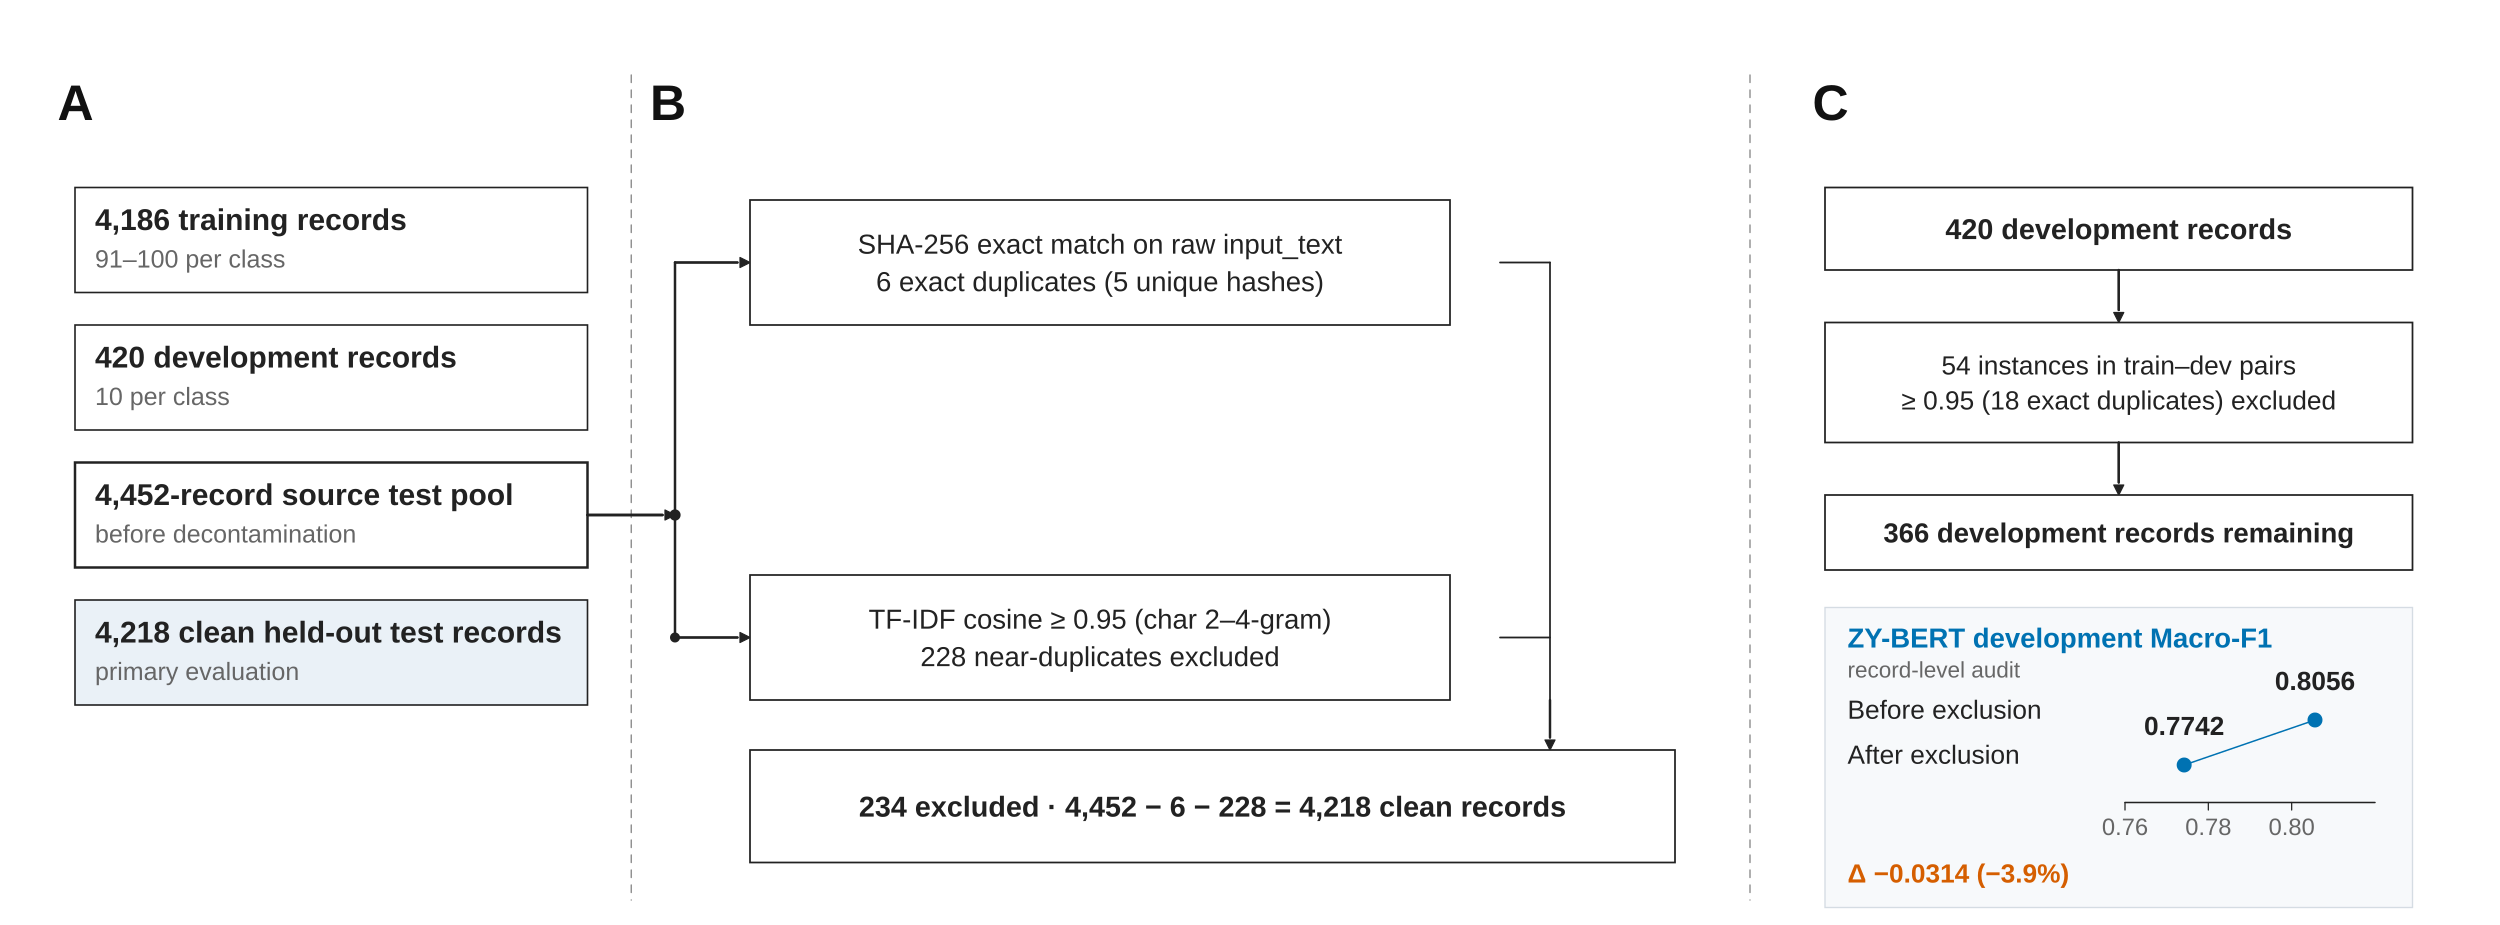
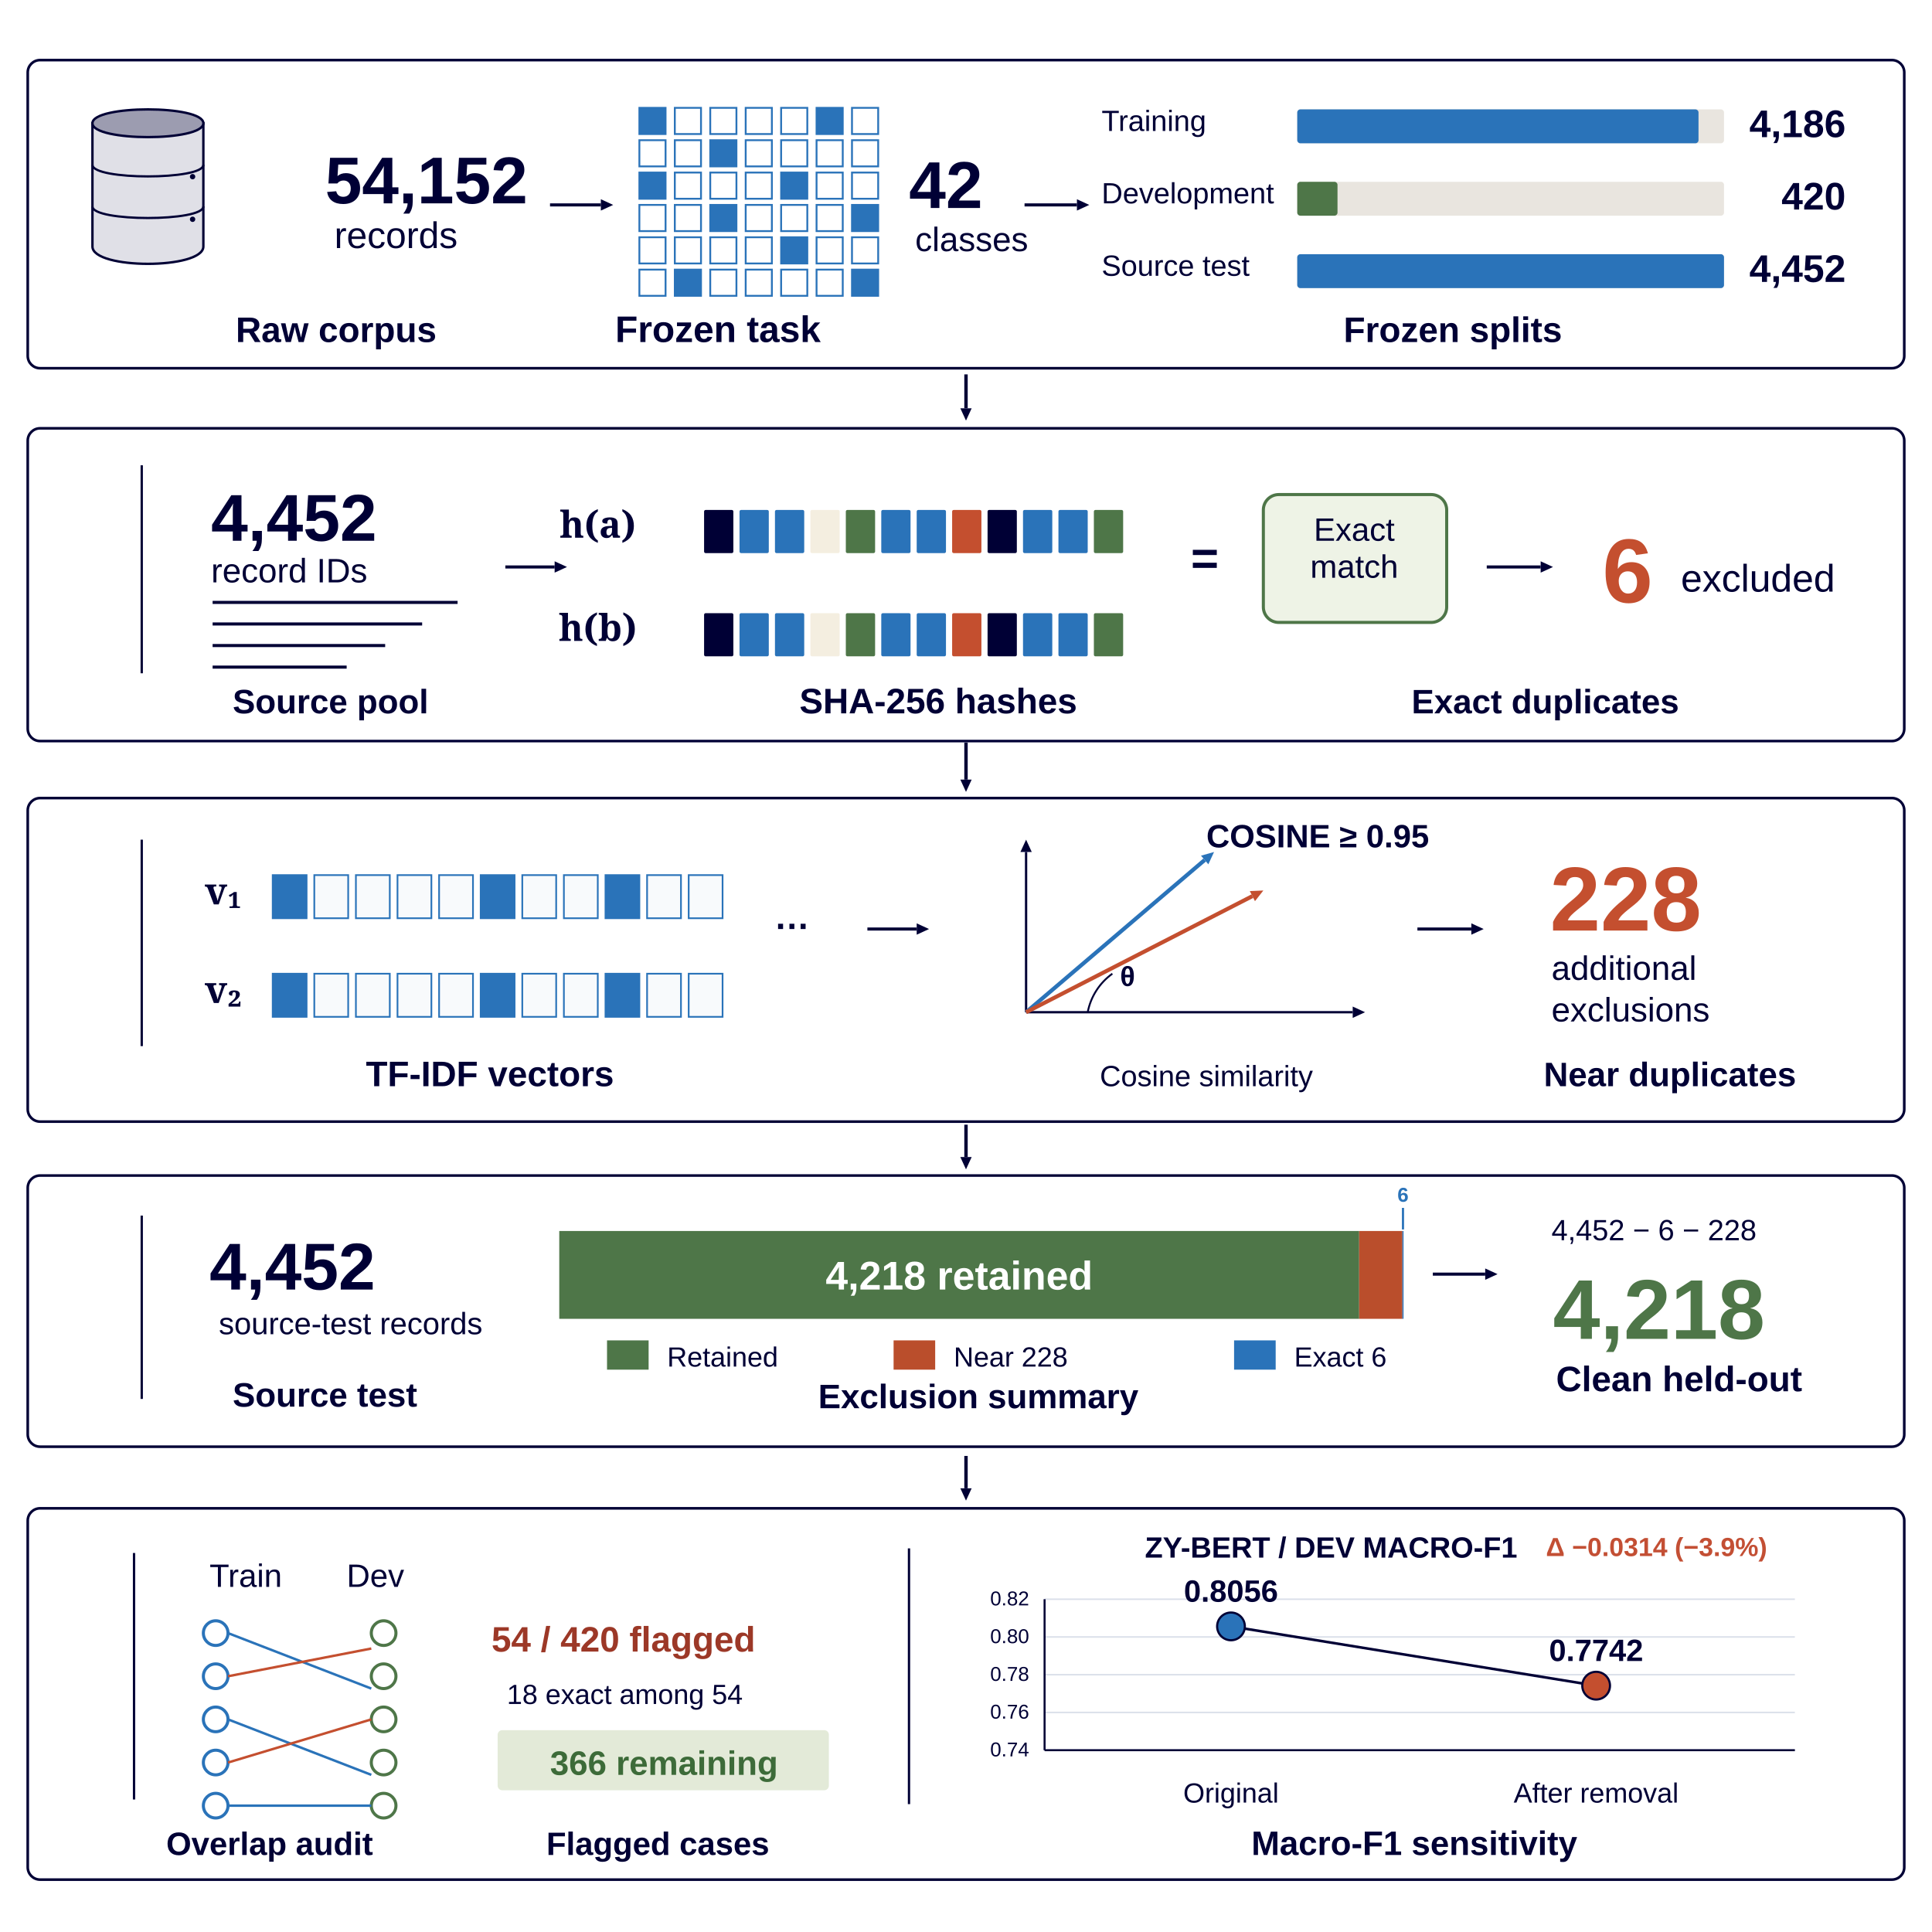
- <svg xmlns="http://www.w3.org/2000/svg" width="2000" height="740" viewBox="0 0 2000 740">
-   <rect width="2000" height="740" fill="#FFFFFF" />
-   <line x1="505" y1="60" x2="505" y2="720" stroke="#8A8A8A" stroke-width="1.1" stroke-dasharray="6 6" opacity="1" stroke-linecap="round" />
-   <line x1="1400" y1="60" x2="1400" y2="720" stroke="#8A8A8A" stroke-width="1.1" stroke-dasharray="6 6" opacity="1" stroke-linecap="round" />
-   <text x="46" y="96" font-family="Arial, Helvetica, sans-serif" font-size="40" font-weight="700" fill="#111111" text-anchor="start">A</text>
-   <rect x="60" y="150" width="410" height="84" rx="0" fill="#FFFFFF" stroke="#222222" stroke-width="1.3" opacity="1" />
-   <text x="76" y="184" font-family="Arial, Helvetica, sans-serif" font-size="24" font-weight="600" fill="#222222" text-anchor="start">4,186 training records</text>
-   <text x="76" y="214" font-family="Arial, Helvetica, sans-serif" font-size="20" font-weight="400" fill="#666666" text-anchor="start">91–100 per class</text>
-   <rect x="60" y="260" width="410" height="84" rx="0" fill="#FFFFFF" stroke="#222222" stroke-width="1.3" opacity="1" />
-   <text x="76" y="294" font-family="Arial, Helvetica, sans-serif" font-size="24" font-weight="600" fill="#222222" text-anchor="start">420 development records</text>
-   <text x="76" y="324" font-family="Arial, Helvetica, sans-serif" font-size="20" font-weight="400" fill="#666666" text-anchor="start">10 per class</text>
-   <rect x="60" y="370" width="410" height="84" rx="0" fill="#FFFFFF" stroke="#222222" stroke-width="2.0" opacity="1" />
-   <text x="76" y="404" font-family="Arial, Helvetica, sans-serif" font-size="24" font-weight="600" fill="#222222" text-anchor="start">4,452-record source test pool</text>
-   <text x="76" y="434" font-family="Arial, Helvetica, sans-serif" font-size="20" font-weight="400" fill="#666666" text-anchor="start">before decontamination</text>
-   <rect x="60" y="480" width="410" height="84" rx="0" fill="#EAF1F7" stroke="#222222" stroke-width="1.3" opacity="1" />
-   <text x="76" y="514" font-family="Arial, Helvetica, sans-serif" font-size="24" font-weight="600" fill="#222222" text-anchor="start">4,218 clean held-out test records</text>
-   <text x="76" y="544" font-family="Arial, Helvetica, sans-serif" font-size="20" font-weight="400" fill="#666666" text-anchor="start">primary evaluation</text>
-   <text x="520" y="96" font-family="Arial, Helvetica, sans-serif" font-size="40" font-weight="700" fill="#111111" text-anchor="start">B</text>
-   <line x1="470" y1="412" x2="530.0" y2="412.0" stroke="#222222" stroke-width="2" opacity="1" stroke-linecap="round" />
-   <line x1="470" y1="412" x2="530.00" y2="412.00" stroke="#222222" stroke-width="2" stroke-linecap="round" />
-   <polygon points="540.00,412.00 532.00,416.00 532.00,408.00" fill="#222222" stroke="#222222" stroke-width="1" stroke-linejoin="round" />
-   <circle cx="540" cy="412" r="4.5" fill="#222222" stroke="none" stroke-width="1" />
-   <line x1="540" y1="210" x2="540" y2="510" stroke="#222222" stroke-width="2" opacity="1" stroke-linecap="round" />
-   <circle cx="540" cy="510" r="4" fill="#222222" stroke="none" stroke-width="1" />
-   <line x1="540" y1="210" x2="590.0" y2="210.0" stroke="#222222" stroke-width="1.8" opacity="1" stroke-linecap="round" />
-   <line x1="540" y1="210" x2="590.00" y2="210.00" stroke="#222222" stroke-width="1.8" stroke-linecap="round" />
-   <polygon points="600.00,210.00 592.00,214.00 592.00,206.00" fill="#222222" stroke="#222222" stroke-width="1" stroke-linejoin="round" />
-   <line x1="540" y1="510" x2="590.0" y2="510.0" stroke="#222222" stroke-width="1.8" opacity="1" stroke-linecap="round" />
-   <line x1="540" y1="510" x2="590.00" y2="510.00" stroke="#222222" stroke-width="1.8" stroke-linecap="round" />
-   <polygon points="600.00,510.00 592.00,514.00 592.00,506.00" fill="#222222" stroke="#222222" stroke-width="1" stroke-linejoin="round" />
-   <rect x="600" y="160" width="560" height="100" rx="0" fill="#FFFFFF" stroke="#222222" stroke-width="1.4" opacity="1" />
-   <text x="880.0" y="202.92" font-family="Arial, Helvetica, sans-serif" font-size="22" font-weight="400" fill="#222222" text-anchor="middle">SHA-256 exact match on raw input_text</text>
-   <text x="880.0" y="232.92" font-family="Arial, Helvetica, sans-serif" font-size="22" font-weight="400" fill="#222222" text-anchor="middle">6 exact duplicates (5 unique hashes)</text>
-   <rect x="600" y="460" width="560" height="100" rx="0" fill="#FFFFFF" stroke="#222222" stroke-width="1.4" opacity="1" />
-   <text x="880.0" y="502.92" font-family="Arial, Helvetica, sans-serif" font-size="22" font-weight="400" fill="#222222" text-anchor="middle">TF-IDF cosine ≥ 0.95 (char 2–4-gram)</text>
-   <text x="880.0" y="532.92" font-family="Arial, Helvetica, sans-serif" font-size="22" font-weight="400" fill="#222222" text-anchor="middle">228 near-duplicates excluded</text>
-   <line x1="1200" y1="210" x2="1240" y2="210" stroke="#222222" stroke-width="1.4" opacity="1" stroke-linecap="round" />
-   <line x1="1200" y1="510" x2="1240" y2="510" stroke="#222222" stroke-width="1.4" opacity="1" stroke-linecap="round" />
-   <line x1="1240" y1="210" x2="1240" y2="560" stroke="#222222" stroke-width="1.4" opacity="1" stroke-linecap="round" />
-   <line x1="1240" y1="560" x2="1240.0" y2="590.0" stroke="#222222" stroke-width="1.8" opacity="1" stroke-linecap="round" />
-   <line x1="1240" y1="560" x2="1240.00" y2="590.00" stroke="#222222" stroke-width="1.8" stroke-linecap="round" />
-   <polygon points="1240.00,600.00 1236.00,592.00 1244.00,592.00" fill="#222222" stroke="#222222" stroke-width="1" stroke-linejoin="round" />
-   <rect x="600" y="600" width="740" height="90" rx="0" fill="#FFFFFF" stroke="#222222" stroke-width="1.4" opacity="1" />
-   <text x="970.0" y="653.28" font-family="Arial, Helvetica, sans-serif" font-size="23" font-weight="600" fill="#222222" text-anchor="middle">234 excluded  ·  4,452 − 6 − 228 = 4,218 clean records</text>
-   <text x="1450" y="96" font-family="Arial, Helvetica, sans-serif" font-size="40" font-weight="700" fill="#111111" text-anchor="start">C</text>
-   <rect x="1460" y="150" width="470" height="66" rx="0" fill="#FFFFFF" stroke="#222222" stroke-width="1.4" opacity="1" />
-   <text x="1695.0" y="191.28" font-family="Arial, Helvetica, sans-serif" font-size="23" font-weight="600" fill="#222222" text-anchor="middle">420 development records</text>
-   <line x1="1695" y1="216" x2="1695.0" y2="248.0" stroke="#222222" stroke-width="1.8" opacity="1" stroke-linecap="round" />
-   <line x1="1695" y1="216" x2="1695.00" y2="248.00" stroke="#222222" stroke-width="1.8" stroke-linecap="round" />
-   <polygon points="1695.00,258.00 1691.00,250.00 1699.00,250.00" fill="#222222" stroke="#222222" stroke-width="1" stroke-linejoin="round" />
-   <rect x="1460" y="258" width="470" height="96" rx="0" fill="#FFFFFF" stroke="#222222" stroke-width="1.4" opacity="1" />
-   <text x="1695.0" y="299.56" font-family="Arial, Helvetica, sans-serif" font-size="21" font-weight="400" fill="#222222" text-anchor="middle">54 instances in train–dev pairs</text>
-   <text x="1695.0" y="327.56" font-family="Arial, Helvetica, sans-serif" font-size="21" font-weight="400" fill="#222222" text-anchor="middle">≥ 0.95 (18 exact duplicates) excluded</text>
-   <line x1="1695" y1="354" x2="1695.0" y2="386.0" stroke="#222222" stroke-width="1.8" opacity="1" stroke-linecap="round" />
-   <line x1="1695" y1="354" x2="1695.00" y2="386.00" stroke="#222222" stroke-width="1.8" stroke-linecap="round" />
-   <polygon points="1695.00,396.00 1691.00,388.00 1699.00,388.00" fill="#222222" stroke="#222222" stroke-width="1" stroke-linejoin="round" />
-   <rect x="1460" y="396" width="470" height="60" rx="0" fill="#FFFFFF" stroke="#222222" stroke-width="1.4" opacity="1" />
-   <text x="1695.0" y="433.92" font-family="Arial, Helvetica, sans-serif" font-size="22" font-weight="600" fill="#222222" text-anchor="middle">366 development records remaining</text>
-   <rect x="1460" y="486" width="470" height="240" rx="0" fill="#F7F9FB" stroke="#D5DCE3" stroke-width="1.1" opacity="1" />
-   <text x="1478" y="518" font-family="Arial, Helvetica, sans-serif" font-size="22" font-weight="700" fill="#0072B2" text-anchor="start">ZY-BERT development Macro-F1</text>
-   <text x="1478" y="542" font-family="Arial, Helvetica, sans-serif" font-size="18" font-weight="400" fill="#666666" text-anchor="start">record-level audit</text>
-   <line x1="1700" y1="642" x2="1900" y2="642" stroke="#222222" stroke-width="1.2" opacity="1" stroke-linecap="round" />
-   <line x1="1700.0" y1="642" x2="1700.0" y2="648" stroke="#222222" stroke-width="1" opacity="1" stroke-linecap="round" />
-   <text x="1700.0" y="668" font-family="Arial, Helvetica, sans-serif" font-size="19" font-weight="400" fill="#666666" text-anchor="middle">0.76</text>
-   <line x1="1766.667" y1="642" x2="1766.667" y2="648" stroke="#222222" stroke-width="1" opacity="1" stroke-linecap="round" />
-   <text x="1766.667" y="668" font-family="Arial, Helvetica, sans-serif" font-size="19" font-weight="400" fill="#666666" text-anchor="middle">0.78</text>
-   <line x1="1833.333" y1="642" x2="1833.333" y2="648" stroke="#222222" stroke-width="1" opacity="1" stroke-linecap="round" />
-   <text x="1833.333" y="668" font-family="Arial, Helvetica, sans-serif" font-size="19" font-weight="400" fill="#666666" text-anchor="middle">0.80</text>
-   <text x="1478" y="575" font-family="Arial, Helvetica, sans-serif" font-size="21" font-weight="400" fill="#222222" text-anchor="start">Before exclusion</text>
-   <text x="1478" y="611" font-family="Arial, Helvetica, sans-serif" font-size="21" font-weight="400" fill="#222222" text-anchor="start">After exclusion</text>
-   <text x="1852.0" y="552" font-family="Arial, Helvetica, sans-serif" font-size="21" font-weight="700" fill="#222222" text-anchor="middle">0.8056</text>
-   <text x="1747.333" y="588" font-family="Arial, Helvetica, sans-serif" font-size="21" font-weight="700" fill="#222222" text-anchor="middle">0.7742</text>
-   <circle cx="1852.0" cy="576" r="6" fill="#0072B2" stroke="none" stroke-width="1" />
-   <circle cx="1747.333" cy="612" r="6" fill="#0072B2" stroke="none" stroke-width="1" />
-   <line x1="1852.0" y1="576" x2="1747.333" y2="612" stroke="#0072B2" stroke-width="1.2" opacity="1" stroke-linecap="round" />
-   <text x="1478" y="706" font-family="Arial, Helvetica, sans-serif" font-size="21" font-weight="700" fill="#D55E00" text-anchor="start">Δ −0.0314  (−3.9%)</text>
+ <svg xmlns="http://www.w3.org/2000/svg" viewBox="0 0 1254 1254" width="1254" height="1254">
+   <rect x="0" y="0" width="1254" height="1254" rx="0" fill="#ffffff" stroke="none" stroke-width="1" />
+   <rect x="18" y="39" width="1218" height="200" rx="8" fill="#ffffff" stroke="#000035" stroke-width="1.7" />
+   <path d="M60,80 V160 C60,175 132,175 132,160 V80 Z" fill="#e0e0e7" stroke="#000035" stroke-width="1.55" />
+   <path d="M60,80 C60,68 132,68 132,80 C132,92 60,92 60,80 Z" fill="#9c9cb0" stroke="#000035" stroke-width="1.55" />
+   <path d="M60,107 C60,117 132,117 132,107" fill="none" stroke="#000035" stroke-width="1.45" />
+   <path d="M60,134 C60,144 132,144 132,134" fill="none" stroke="#000035" stroke-width="1.45" />
+   <circle cx="125" cy="114.667" r="1.75" fill="#000035" stroke="none" stroke-width="1" />
+   <circle cx="125" cy="142.333" r="1.75" fill="#000035" stroke="none" stroke-width="1" />
+   <text x="211" y="132" text-anchor="start" font-family="Arial" font-size="43" font-weight="700" fill="#000035">54,152</text>
+   <text x="217" y="161" text-anchor="start" font-family="Arial" font-size="24" font-weight="400" fill="#000035">records</text>
+   <text x="153" y="222" text-anchor="start" font-family="Arial" font-size="23" font-weight="700" fill="#000035">Raw corpus</text>
+   <polyline points="357,133 390,133" stroke="#000035" stroke-width="2" fill="none" />
+   <polygon points="398,133 390,136.68 390,129.32" stroke="none" stroke-width="0" fill="#000035" />
+   <rect x="415" y="70" width="17" height="17" rx="0" fill="#2a73b9" stroke="#2a73b9" stroke-width="1.2" />
+   <rect x="438" y="70" width="17" height="17" rx="0" fill="#ffffff" stroke="#2a73b9" stroke-width="1.2" />
+   <rect x="461" y="70" width="17" height="17" rx="0" fill="#ffffff" stroke="#2a73b9" stroke-width="1.2" />
+   <rect x="484" y="70" width="17" height="17" rx="0" fill="#ffffff" stroke="#2a73b9" stroke-width="1.2" />
+   <rect x="507" y="70" width="17" height="17" rx="0" fill="#ffffff" stroke="#2a73b9" stroke-width="1.2" />
+   <rect x="530" y="70" width="17" height="17" rx="0" fill="#2a73b9" stroke="#2a73b9" stroke-width="1.2" />
+   <rect x="553" y="70" width="17" height="17" rx="0" fill="#ffffff" stroke="#2a73b9" stroke-width="1.2" />
+   <rect x="415" y="91" width="17" height="17" rx="0" fill="#ffffff" stroke="#2a73b9" stroke-width="1.2" />
+   <rect x="438" y="91" width="17" height="17" rx="0" fill="#ffffff" stroke="#2a73b9" stroke-width="1.2" />
+   <rect x="461" y="91" width="17" height="17" rx="0" fill="#2a73b9" stroke="#2a73b9" stroke-width="1.2" />
+   <rect x="484" y="91" width="17" height="17" rx="0" fill="#ffffff" stroke="#2a73b9" stroke-width="1.2" />
+   <rect x="507" y="91" width="17" height="17" rx="0" fill="#ffffff" stroke="#2a73b9" stroke-width="1.2" />
+   <rect x="530" y="91" width="17" height="17" rx="0" fill="#ffffff" stroke="#2a73b9" stroke-width="1.2" />
+   <rect x="553" y="91" width="17" height="17" rx="0" fill="#ffffff" stroke="#2a73b9" stroke-width="1.2" />
+   <rect x="415" y="112" width="17" height="17" rx="0" fill="#2a73b9" stroke="#2a73b9" stroke-width="1.2" />
+   <rect x="438" y="112" width="17" height="17" rx="0" fill="#ffffff" stroke="#2a73b9" stroke-width="1.2" />
+   <rect x="461" y="112" width="17" height="17" rx="0" fill="#ffffff" stroke="#2a73b9" stroke-width="1.2" />
+   <rect x="484" y="112" width="17" height="17" rx="0" fill="#ffffff" stroke="#2a73b9" stroke-width="1.2" />
+   <rect x="507" y="112" width="17" height="17" rx="0" fill="#2a73b9" stroke="#2a73b9" stroke-width="1.2" />
+   <rect x="530" y="112" width="17" height="17" rx="0" fill="#ffffff" stroke="#2a73b9" stroke-width="1.2" />
+   <rect x="553" y="112" width="17" height="17" rx="0" fill="#ffffff" stroke="#2a73b9" stroke-width="1.2" />
+   <rect x="415" y="133" width="17" height="17" rx="0" fill="#ffffff" stroke="#2a73b9" stroke-width="1.2" />
+   <rect x="438" y="133" width="17" height="17" rx="0" fill="#ffffff" stroke="#2a73b9" stroke-width="1.2" />
+   <rect x="461" y="133" width="17" height="17" rx="0" fill="#2a73b9" stroke="#2a73b9" stroke-width="1.2" />
+   <rect x="484" y="133" width="17" height="17" rx="0" fill="#ffffff" stroke="#2a73b9" stroke-width="1.2" />
+   <rect x="507" y="133" width="17" height="17" rx="0" fill="#ffffff" stroke="#2a73b9" stroke-width="1.2" />
+   <rect x="530" y="133" width="17" height="17" rx="0" fill="#ffffff" stroke="#2a73b9" stroke-width="1.2" />
+   <rect x="553" y="133" width="17" height="17" rx="0" fill="#2a73b9" stroke="#2a73b9" stroke-width="1.2" />
+   <rect x="415" y="154" width="17" height="17" rx="0" fill="#ffffff" stroke="#2a73b9" stroke-width="1.2" />
+   <rect x="438" y="154" width="17" height="17" rx="0" fill="#ffffff" stroke="#2a73b9" stroke-width="1.2" />
+   <rect x="461" y="154" width="17" height="17" rx="0" fill="#ffffff" stroke="#2a73b9" stroke-width="1.2" />
+   <rect x="484" y="154" width="17" height="17" rx="0" fill="#ffffff" stroke="#2a73b9" stroke-width="1.2" />
+   <rect x="507" y="154" width="17" height="17" rx="0" fill="#2a73b9" stroke="#2a73b9" stroke-width="1.2" />
+   <rect x="530" y="154" width="17" height="17" rx="0" fill="#ffffff" stroke="#2a73b9" stroke-width="1.2" />
+   <rect x="553" y="154" width="17" height="17" rx="0" fill="#ffffff" stroke="#2a73b9" stroke-width="1.2" />
+   <rect x="415" y="175" width="17" height="17" rx="0" fill="#ffffff" stroke="#2a73b9" stroke-width="1.2" />
+   <rect x="438" y="175" width="17" height="17" rx="0" fill="#2a73b9" stroke="#2a73b9" stroke-width="1.2" />
+   <rect x="461" y="175" width="17" height="17" rx="0" fill="#ffffff" stroke="#2a73b9" stroke-width="1.2" />
+   <rect x="484" y="175" width="17" height="17" rx="0" fill="#ffffff" stroke="#2a73b9" stroke-width="1.2" />
+   <rect x="507" y="175" width="17" height="17" rx="0" fill="#ffffff" stroke="#2a73b9" stroke-width="1.2" />
+   <rect x="530" y="175" width="17" height="17" rx="0" fill="#ffffff" stroke="#2a73b9" stroke-width="1.2" />
+   <rect x="553" y="175" width="17" height="17" rx="0" fill="#2a73b9" stroke="#2a73b9" stroke-width="1.2" />
+   <text x="590" y="135" text-anchor="start" font-family="Arial" font-size="43" font-weight="700" fill="#000035">42</text>
+   <text x="594" y="163" text-anchor="start" font-family="Arial" font-size="22" font-weight="400" fill="#000035">classes</text>
+   <text x="466" y="222" text-anchor="middle" font-family="Arial" font-size="24" font-weight="700" fill="#000035">Frozen task</text>
+   <polyline points="665,133 699,133" stroke="#000035" stroke-width="2" fill="none" />
+   <polygon points="707,133 699,136.68 699,129.32" stroke="none" stroke-width="0" fill="#000035" />
+   <text x="715" y="85" text-anchor="start" font-family="Arial" font-size="19" font-weight="400" fill="#000035">Training</text>
+   <rect x="842" y="71" width="277" height="22" rx="2" fill="#e9e5df" stroke="none" stroke-width="1" />
+   <rect x="842" y="71" width="260.45" height="22" rx="2" fill="#2a73b9" stroke="none" stroke-width="1" />
+   <text x="1198" y="89" text-anchor="end" font-family="Arial" font-size="25" font-weight="700" fill="#000035">4,186</text>
+   <text x="715" y="132" text-anchor="start" font-family="Arial" font-size="19" font-weight="400" fill="#000035">Development</text>
+   <rect x="842" y="118" width="277" height="22" rx="2" fill="#e9e5df" stroke="none" stroke-width="1" />
+   <rect x="842" y="118" width="26.132" height="22" rx="2" fill="#4e7648" stroke="none" stroke-width="1" />
+   <text x="1198" y="136" text-anchor="end" font-family="Arial" font-size="25" font-weight="700" fill="#000035">420</text>
+   <text x="715" y="179" text-anchor="start" font-family="Arial" font-size="19" font-weight="400" fill="#000035">Source test</text>
+   <rect x="842" y="165" width="277" height="22" rx="2" fill="#e9e5df" stroke="none" stroke-width="1" />
+   <rect x="842" y="165" width="277" height="22" rx="2" fill="#2a73b9" stroke="none" stroke-width="1" />
+   <text x="1198" y="183" text-anchor="end" font-family="Arial" font-size="25" font-weight="700" fill="#000035">4,452</text>
+   <text x="943" y="222" text-anchor="middle" font-family="Arial" font-size="23" font-weight="700" fill="#000035">Frozen splits</text>
+   <polyline points="627,243 627,265" stroke="#000035" stroke-width="2.2" fill="none" />
+   <polygon points="627,273 623.32,265 630.68,265" stroke="none" stroke-width="0" fill="#000035" />
+   <rect x="18" y="278" width="1218" height="203" rx="8" fill="#ffffff" stroke="#000035" stroke-width="1.7" />
+   <line x1="92" y1="302" x2="92" y2="437" stroke="#000035" stroke-width="1.5" />
+   <text x="137" y="351" text-anchor="start" font-family="Arial" font-size="43" font-weight="700" fill="#000035">4,452</text>
+   <text x="137" y="378" text-anchor="start" font-family="Arial" font-size="22" font-weight="400" fill="#000035">record IDs</text>
+   <line x1="138" y1="391" x2="297" y2="391" stroke="#000035" stroke-width="2" />
+   <line x1="138" y1="405" x2="274" y2="405" stroke="#000035" stroke-width="2" />
+   <line x1="138" y1="419" x2="250" y2="419" stroke="#000035" stroke-width="2" />
+   <line x1="138" y1="433" x2="225" y2="433" stroke="#000035" stroke-width="2" />
+   <text x="151" y="463" text-anchor="start" font-family="Arial" font-size="22" font-weight="700" fill="#000035">Source pool</text>
+   <polyline points="328,368 360,368" stroke="#000035" stroke-width="2" fill="none" />
+   <polygon points="368,368 360,371.68 360,364.32" stroke="none" stroke-width="0" fill="#000035" />
+   <text x="388" y="349" text-anchor="middle" font-family="Georgia" font-size="24" font-weight="700" fill="#000035">h(a)</text>
+   <rect x="457" y="331" width="19" height="28" rx="1" fill="#000035" stroke="none" stroke-width="1" />
+   <rect x="480" y="331" width="19" height="28" rx="1" fill="#2a73b9" stroke="none" stroke-width="1" />
+   <rect x="503" y="331" width="19" height="28" rx="1" fill="#2a73b9" stroke="none" stroke-width="1" />
+   <rect x="526" y="331" width="19" height="28" rx="1" fill="#f4eee0" stroke="none" stroke-width="1" />
+   <rect x="549" y="331" width="19" height="28" rx="1" fill="#4e7648" stroke="none" stroke-width="1" />
+   <rect x="572" y="331" width="19" height="28" rx="1" fill="#2a73b9" stroke="none" stroke-width="1" />
+   <rect x="595" y="331" width="19" height="28" rx="1" fill="#2a73b9" stroke="none" stroke-width="1" />
+   <rect x="618" y="331" width="19" height="28" rx="1" fill="#c44f2f" stroke="none" stroke-width="1" />
+   <rect x="641" y="331" width="19" height="28" rx="1" fill="#000035" stroke="none" stroke-width="1" />
+   <rect x="664" y="331" width="19" height="28" rx="1" fill="#2a73b9" stroke="none" stroke-width="1" />
+   <rect x="687" y="331" width="19" height="28" rx="1" fill="#2a73b9" stroke="none" stroke-width="1" />
+   <rect x="710" y="331" width="19" height="28" rx="1" fill="#4e7648" stroke="none" stroke-width="1" />
+   <text x="388" y="416" text-anchor="middle" font-family="Georgia" font-size="24" font-weight="700" fill="#000035">h(b)</text>
+   <rect x="457" y="398" width="19" height="28" rx="1" fill="#000035" stroke="none" stroke-width="1" />
+   <rect x="480" y="398" width="19" height="28" rx="1" fill="#2a73b9" stroke="none" stroke-width="1" />
+   <rect x="503" y="398" width="19" height="28" rx="1" fill="#2a73b9" stroke="none" stroke-width="1" />
+   <rect x="526" y="398" width="19" height="28" rx="1" fill="#f4eee0" stroke="none" stroke-width="1" />
+   <rect x="549" y="398" width="19" height="28" rx="1" fill="#4e7648" stroke="none" stroke-width="1" />
+   <rect x="572" y="398" width="19" height="28" rx="1" fill="#2a73b9" stroke="none" stroke-width="1" />
+   <rect x="595" y="398" width="19" height="28" rx="1" fill="#2a73b9" stroke="none" stroke-width="1" />
+   <rect x="618" y="398" width="19" height="28" rx="1" fill="#c44f2f" stroke="none" stroke-width="1" />
+   <rect x="641" y="398" width="19" height="28" rx="1" fill="#000035" stroke="none" stroke-width="1" />
+   <rect x="664" y="398" width="19" height="28" rx="1" fill="#2a73b9" stroke="none" stroke-width="1" />
+   <rect x="687" y="398" width="19" height="28" rx="1" fill="#2a73b9" stroke="none" stroke-width="1" />
+   <rect x="710" y="398" width="19" height="28" rx="1" fill="#4e7648" stroke="none" stroke-width="1" />
+   <text x="609" y="463" text-anchor="middle" font-family="Arial" font-size="23" font-weight="700" fill="#000035">SHA-256 hashes</text>
+   <text x="782" y="373" text-anchor="middle" font-family="Arial" font-size="31" font-weight="700" fill="#000035">=</text>
+   <rect x="820" y="321" width="119" height="83" rx="10" fill="#eef3e6" stroke="#4e7648" stroke-width="2" />
+   <text x="879" y="351" text-anchor="middle" font-family="Arial" font-size="21" font-weight="400" fill="#000035">Exact</text>
+   <text x="879" y="375" text-anchor="middle" font-family="Arial" font-size="21" font-weight="400" fill="#000035">match</text>
+   <polyline points="965,368 1000,368" stroke="#000035" stroke-width="2" fill="none" />
+   <polygon points="1008,368 1000,371.68 1000,364.32" stroke="none" stroke-width="0" fill="#000035" />
+   <text x="1040" y="391" text-anchor="start" font-family="Arial" font-size="59" font-weight="700" fill="#c44f2f">6</text>
+   <text x="1091" y="384" text-anchor="start" font-family="Arial" font-size="25" font-weight="400" fill="#000035">excluded</text>
+   <text x="1003" y="463" text-anchor="middle" font-family="Arial" font-size="22" font-weight="700" fill="#000035">Exact duplicates</text>
+   <polyline points="627,482 627,506" stroke="#000035" stroke-width="2.2" fill="none" />
+   <polygon points="627,514 623.32,506 630.68,506" stroke="none" stroke-width="0" fill="#000035" />
+   <rect x="18" y="518" width="1218" height="210" rx="8" fill="#ffffff" stroke="#000035" stroke-width="1.7" />
+   <line x1="92" y1="545" x2="92" y2="679" stroke="#000035" stroke-width="1.5" />
+   <text x="145" y="587" text-anchor="middle" font-family="Georgia" font-size="24" font-weight="700" fill="#000035">v₁</text>
+   <rect x="177" y="568" width="22" height="28" rx="0" fill="#2a73b9" stroke="#2a73b9" stroke-width="1.1" />
+   <rect x="204" y="568" width="22" height="28" rx="0" fill="#f8fafc" stroke="#2a73b9" stroke-width="1.1" />
+   <rect x="231" y="568" width="22" height="28" rx="0" fill="#f8fafc" stroke="#2a73b9" stroke-width="1.1" />
+   <rect x="258" y="568" width="22" height="28" rx="0" fill="#f8fafc" stroke="#2a73b9" stroke-width="1.1" />
+   <rect x="285" y="568" width="22" height="28" rx="0" fill="#f8fafc" stroke="#2a73b9" stroke-width="1.1" />
+   <rect x="312" y="568" width="22" height="28" rx="0" fill="#2a73b9" stroke="#2a73b9" stroke-width="1.1" />
+   <rect x="339" y="568" width="22" height="28" rx="0" fill="#f8fafc" stroke="#2a73b9" stroke-width="1.1" />
+   <rect x="366" y="568" width="22" height="28" rx="0" fill="#f8fafc" stroke="#2a73b9" stroke-width="1.1" />
+   <rect x="393" y="568" width="22" height="28" rx="0" fill="#2a73b9" stroke="#2a73b9" stroke-width="1.1" />
+   <rect x="420" y="568" width="22" height="28" rx="0" fill="#f8fafc" stroke="#2a73b9" stroke-width="1.1" />
+   <rect x="447" y="568" width="22" height="28" rx="0" fill="#f8fafc" stroke="#2a73b9" stroke-width="1.1" />
+   <text x="145" y="651" text-anchor="middle" font-family="Georgia" font-size="24" font-weight="700" fill="#000035">v₂</text>
+   <rect x="177" y="632" width="22" height="28" rx="0" fill="#2a73b9" stroke="#2a73b9" stroke-width="1.1" />
+   <rect x="204" y="632" width="22" height="28" rx="0" fill="#f8fafc" stroke="#2a73b9" stroke-width="1.1" />
+   <rect x="231" y="632" width="22" height="28" rx="0" fill="#f8fafc" stroke="#2a73b9" stroke-width="1.1" />
+   <rect x="258" y="632" width="22" height="28" rx="0" fill="#f8fafc" stroke="#2a73b9" stroke-width="1.1" />
+   <rect x="285" y="632" width="22" height="28" rx="0" fill="#f8fafc" stroke="#2a73b9" stroke-width="1.1" />
+   <rect x="312" y="632" width="22" height="28" rx="0" fill="#2a73b9" stroke="#2a73b9" stroke-width="1.1" />
+   <rect x="339" y="632" width="22" height="28" rx="0" fill="#f8fafc" stroke="#2a73b9" stroke-width="1.1" />
+   <rect x="366" y="632" width="22" height="28" rx="0" fill="#f8fafc" stroke="#2a73b9" stroke-width="1.1" />
+   <rect x="393" y="632" width="22" height="28" rx="0" fill="#2a73b9" stroke="#2a73b9" stroke-width="1.1" />
+   <rect x="420" y="632" width="22" height="28" rx="0" fill="#f8fafc" stroke="#2a73b9" stroke-width="1.1" />
+   <rect x="447" y="632" width="22" height="28" rx="0" fill="#f8fafc" stroke="#2a73b9" stroke-width="1.1" />
+   <text x="318" y="705" text-anchor="middle" font-family="Arial" font-size="23" font-weight="700" fill="#000035">TF-IDF vectors</text>
+   <text x="514" y="603" text-anchor="middle" font-family="Arial" font-size="23" font-weight="700" fill="#000035">…</text>
+   <polyline points="563,603 595,603" stroke="#000035" stroke-width="2" fill="none" />
+   <polygon points="603,603 595,606.68 595,599.32" stroke="none" stroke-width="0" fill="#000035" />
+   <polyline points="666,657 878,657" stroke="#000035" stroke-width="1.5" fill="none" />
+   <polygon points="886,657 878,660.68 878,653.32" stroke="none" stroke-width="0" fill="#000035" />
+   <polyline points="666,657 666,553" stroke="#000035" stroke-width="1.5" fill="none" />
+   <polygon points="666,545 669.68,553 662.32,553" stroke="none" stroke-width="0" fill="#000035" />
+   <polyline points="666,657 781.912,558.19" stroke="#2a73b9" stroke-width="2.6" fill="none" />
+   <polygon points="788,553 784.299,560.99 779.525,555.389" stroke="none" stroke-width="0" fill="#2a73b9" />
+   <polyline points="666,657 812.882,581.651" stroke="#c44f2f" stroke-width="2.6" fill="none" />
+   <polygon points="820,578 814.562,584.926 811.202,578.377" stroke="none" stroke-width="0" fill="#c44f2f" />
+   <path d="M706,657 A40,40 0 0 1 722,632" fill="none" stroke="#000035" stroke-width="1.2" />
+   <text x="727" y="640" text-anchor="start" font-family="Arial" font-size="18" font-weight="700" fill="#000035">θ</text>
+   <text x="783" y="550" text-anchor="start" font-family="Arial" font-size="21" font-weight="700" fill="#000035">COSINE ≥ 0.95</text>
+   <text x="783" y="705" text-anchor="middle" font-family="Arial" font-size="19" font-weight="400" fill="#000035">Cosine similarity</text>
+   <polyline points="920,603 955,603" stroke="#000035" stroke-width="2" fill="none" />
+   <polygon points="963,603 955,606.68 955,599.32" stroke="none" stroke-width="0" fill="#000035" />
+   <text x="1006" y="604" text-anchor="start" font-family="Arial" font-size="59" font-weight="700" fill="#c44f2f">228</text>
+   <text x="1007" y="636" text-anchor="start" font-family="Arial" font-size="22" font-weight="400" fill="#000035">additional</text>
+   <text x="1007" y="663" text-anchor="start" font-family="Arial" font-size="22" font-weight="400" fill="#000035">exclusions</text>
+   <text x="1002" y="705" text-anchor="start" font-family="Arial" font-size="22" font-weight="700" fill="#000035">Near duplicates</text>
+   <polyline points="627,730 627,751" stroke="#000035" stroke-width="2.2" fill="none" />
+   <polygon points="627,759 623.32,751 630.68,751" stroke="none" stroke-width="0" fill="#000035" />
+   <rect x="18" y="763" width="1218" height="176" rx="8" fill="#ffffff" stroke="#000035" stroke-width="1.7" />
+   <line x1="92" y1="789" x2="92" y2="908" stroke="#000035" stroke-width="1.5" />
+   <text x="136" y="837" text-anchor="start" font-family="Arial" font-size="43" font-weight="700" fill="#000035">4,452</text>
+   <text x="142" y="866" text-anchor="start" font-family="Arial" font-size="20" font-weight="400" fill="#000035">source-test records</text>
+   <text x="151" y="913" text-anchor="start" font-family="Arial" font-size="22" font-weight="700" fill="#000035">Source test</text>
+   <rect x="363" y="799" width="519.197" height="57" rx="0" fill="#4e7648" stroke="none" stroke-width="1" />
+   <rect x="882.197" y="799" width="28.065" height="57" rx="0" fill="#ba4e2c" stroke="none" stroke-width="1" />
+   <rect x="910.261" y="799" width="0.739" height="57" rx="0" fill="#2a73b9" stroke="none" stroke-width="1" />
+   <text x="622.598" y="837" text-anchor="middle" font-family="Arial" font-size="26" font-weight="700" fill="#ffffff">4,218 retained</text>
+   <line x1="910.631" y1="798" x2="910.631" y2="784" stroke="#2a73b9" stroke-width="1.4" />
+   <text x="910.631" y="780" text-anchor="middle" font-family="Arial" font-size="13" font-weight="700" fill="#2a73b9">6</text>
+   <rect x="394" y="870" width="27" height="19" rx="0" fill="#4e7648" stroke="none" stroke-width="1" />
+   <text x="433" y="887" text-anchor="start" font-family="Arial" font-size="18" font-weight="400" fill="#000035">Retained</text>
+   <rect x="580" y="870" width="27" height="19" rx="0" fill="#ba4e2c" stroke="none" stroke-width="1" />
+   <text x="619" y="887" text-anchor="start" font-family="Arial" font-size="18" font-weight="400" fill="#000035">Near 228</text>
+   <rect x="801" y="870" width="27" height="19" rx="0" fill="#2a73b9" stroke="none" stroke-width="1" />
+   <text x="840" y="887" text-anchor="start" font-family="Arial" font-size="18" font-weight="400" fill="#000035">Exact 6</text>
+   <text x="635" y="914" text-anchor="middle" font-family="Arial" font-size="22" font-weight="700" fill="#000035">Exclusion summary</text>
+   <polyline points="930,827 964,827" stroke="#000035" stroke-width="2" fill="none" />
+   <polygon points="972,827 964,830.68 964,823.32" stroke="none" stroke-width="0" fill="#000035" />
+   <text x="1007" y="805" text-anchor="start" font-family="Arial" font-size="19" font-weight="400" fill="#000035">4,452 − 6 − 228</text>
+   <text x="1008" y="869" text-anchor="start" font-family="Arial" font-size="55" font-weight="700" fill="#4e7648">4,218</text>
+   <text x="1010" y="903" text-anchor="start" font-family="Arial" font-size="23" font-weight="700" fill="#000035">Clean held-out</text>
+   <polyline points="627,945 627,966" stroke="#000035" stroke-width="2.2" fill="none" />
+   <polygon points="627,974 623.32,966 630.68,966" stroke="none" stroke-width="0" fill="#000035" />
+   <rect x="18" y="979" width="1218" height="241" rx="8" fill="#ffffff" stroke="#000035" stroke-width="1.7" />
+   <line x1="87" y1="1008" x2="87" y2="1168" stroke="#000035" stroke-width="1.5" />
+   <text x="136" y="1030" text-anchor="start" font-family="Arial" font-size="21" font-weight="400" fill="#000035">Train</text>
+   <text x="225" y="1030" text-anchor="start" font-family="Arial" font-size="21" font-weight="400" fill="#000035">Dev</text>
+   <circle cx="140" cy="1060" r="8" fill="#ffffff" stroke="#2a73b9" stroke-width="2" />
+   <circle cx="249" cy="1060" r="8" fill="#ffffff" stroke="#4e7648" stroke-width="2" />
+   <line x1="148" y1="1060" x2="241" y2="1096" stroke="#2a73b9" stroke-width="1.6" />
+   <circle cx="140" cy="1088" r="8" fill="#ffffff" stroke="#2a73b9" stroke-width="2" />
+   <circle cx="249" cy="1088" r="8" fill="#ffffff" stroke="#4e7648" stroke-width="2" />
+   <line x1="148" y1="1088" x2="241" y2="1070" stroke="#c44f2f" stroke-width="1.6" />
+   <circle cx="140" cy="1116" r="8" fill="#ffffff" stroke="#2a73b9" stroke-width="2" />
+   <circle cx="249" cy="1116" r="8" fill="#ffffff" stroke="#4e7648" stroke-width="2" />
+   <line x1="148" y1="1116" x2="241" y2="1152" stroke="#2a73b9" stroke-width="1.6" />
+   <circle cx="140" cy="1144" r="8" fill="#ffffff" stroke="#2a73b9" stroke-width="2" />
+   <circle cx="249" cy="1144" r="8" fill="#ffffff" stroke="#4e7648" stroke-width="2" />
+   <line x1="148" y1="1144" x2="241" y2="1116" stroke="#c44f2f" stroke-width="1.6" />
+   <circle cx="140" cy="1172" r="8" fill="#ffffff" stroke="#2a73b9" stroke-width="2" />
+   <circle cx="249" cy="1172" r="8" fill="#ffffff" stroke="#4e7648" stroke-width="2" />
+   <line x1="148" y1="1172" x2="241" y2="1172" stroke="#2a73b9" stroke-width="1.6" />
+   <text x="175" y="1204" text-anchor="middle" font-family="Arial" font-size="21" font-weight="700" fill="#000035">Overlap audit</text>
+   <text x="319" y="1072" text-anchor="start" font-family="Arial" font-size="23" font-weight="700" fill="#9c3827">54 / 420 flagged</text>
+   <text x="329" y="1106" text-anchor="start" font-family="Arial" font-size="18" font-weight="400" fill="#000035">18 exact among 54</text>
+   <rect x="323" y="1123" width="215" height="39" rx="3" fill="#e3ead8" stroke="none" stroke-width="1" />
+   <text x="431" y="1152" text-anchor="middle" font-family="Arial" font-size="22" font-weight="700" fill="#3d6b39">366 remaining</text>
+   <text x="427" y="1204" text-anchor="middle" font-family="Arial" font-size="21" font-weight="700" fill="#000035">Flagged cases</text>
+   <line x1="590" y1="1005" x2="590" y2="1171" stroke="#000035" stroke-width="1.5" />
+   <text x="864" y="1011" text-anchor="middle" font-family="Arial" font-size="19" font-weight="700" fill="#000035">ZY-BERT / DEV MACRO-F1</text>
+   <text x="1147" y="1010" text-anchor="end" font-family="Arial" font-size="17" font-weight="700" fill="#c34f34">Δ −0.0314 (−3.9%)</text>
+   <line x1="678" y1="1136" x2="1165" y2="1136" stroke="#dbe0ea" stroke-width="1" />
+   <text x="668" y="1140" text-anchor="end" font-family="Arial" font-size="13" font-weight="400" fill="#000035">0.74</text>
+   <line x1="678" y1="1111.5" x2="1165" y2="1111.5" stroke="#dbe0ea" stroke-width="1" />
+   <text x="668" y="1115.5" text-anchor="end" font-family="Arial" font-size="13" font-weight="400" fill="#000035">0.76</text>
+   <line x1="678" y1="1087" x2="1165" y2="1087" stroke="#dbe0ea" stroke-width="1" />
+   <text x="668" y="1091" text-anchor="end" font-family="Arial" font-size="13" font-weight="400" fill="#000035">0.78</text>
+   <line x1="678" y1="1062.5" x2="1165" y2="1062.5" stroke="#dbe0ea" stroke-width="1" />
+   <text x="668" y="1066.5" text-anchor="end" font-family="Arial" font-size="13" font-weight="400" fill="#000035">0.80</text>
+   <line x1="678" y1="1038" x2="1165" y2="1038" stroke="#dbe0ea" stroke-width="1" />
+   <text x="668" y="1042" text-anchor="end" font-family="Arial" font-size="13" font-weight="400" fill="#000035">0.82</text>
+   <line x1="678" y1="1136" x2="678" y2="1038" stroke="#000035" stroke-width="1.3" />
+   <line x1="678" y1="1136" x2="1165" y2="1136" stroke="#000035" stroke-width="1.3" />
+   <polyline points="799,1055.64 1036,1094.11" stroke="#000035" stroke-width="1.7" fill="none" />
+   <circle cx="799" cy="1055.64" r="9" fill="#2a73b9" stroke="#000035" stroke-width="1.4" />
+   <circle cx="1036" cy="1094.11" r="9" fill="#c44f2f" stroke="#000035" stroke-width="1.4" />
+   <text x="799" y="1039.64" text-anchor="middle" font-family="Arial" font-size="20" font-weight="700" fill="#000035">0.8056</text>
+   <text x="1036" y="1078.11" text-anchor="middle" font-family="Arial" font-size="20" font-weight="700" fill="#000035">0.7742</text>
+   <text x="799" y="1170" text-anchor="middle" font-family="Arial" font-size="18" font-weight="400" fill="#000035">Original</text>
+   <text x="1036" y="1170" text-anchor="middle" font-family="Arial" font-size="18" font-weight="400" fill="#000035">After removal</text>
+   <text x="918" y="1204" text-anchor="middle" font-family="Arial" font-size="22" font-weight="700" fill="#000035">Macro-F1 sensitivity</text>
</svg>
